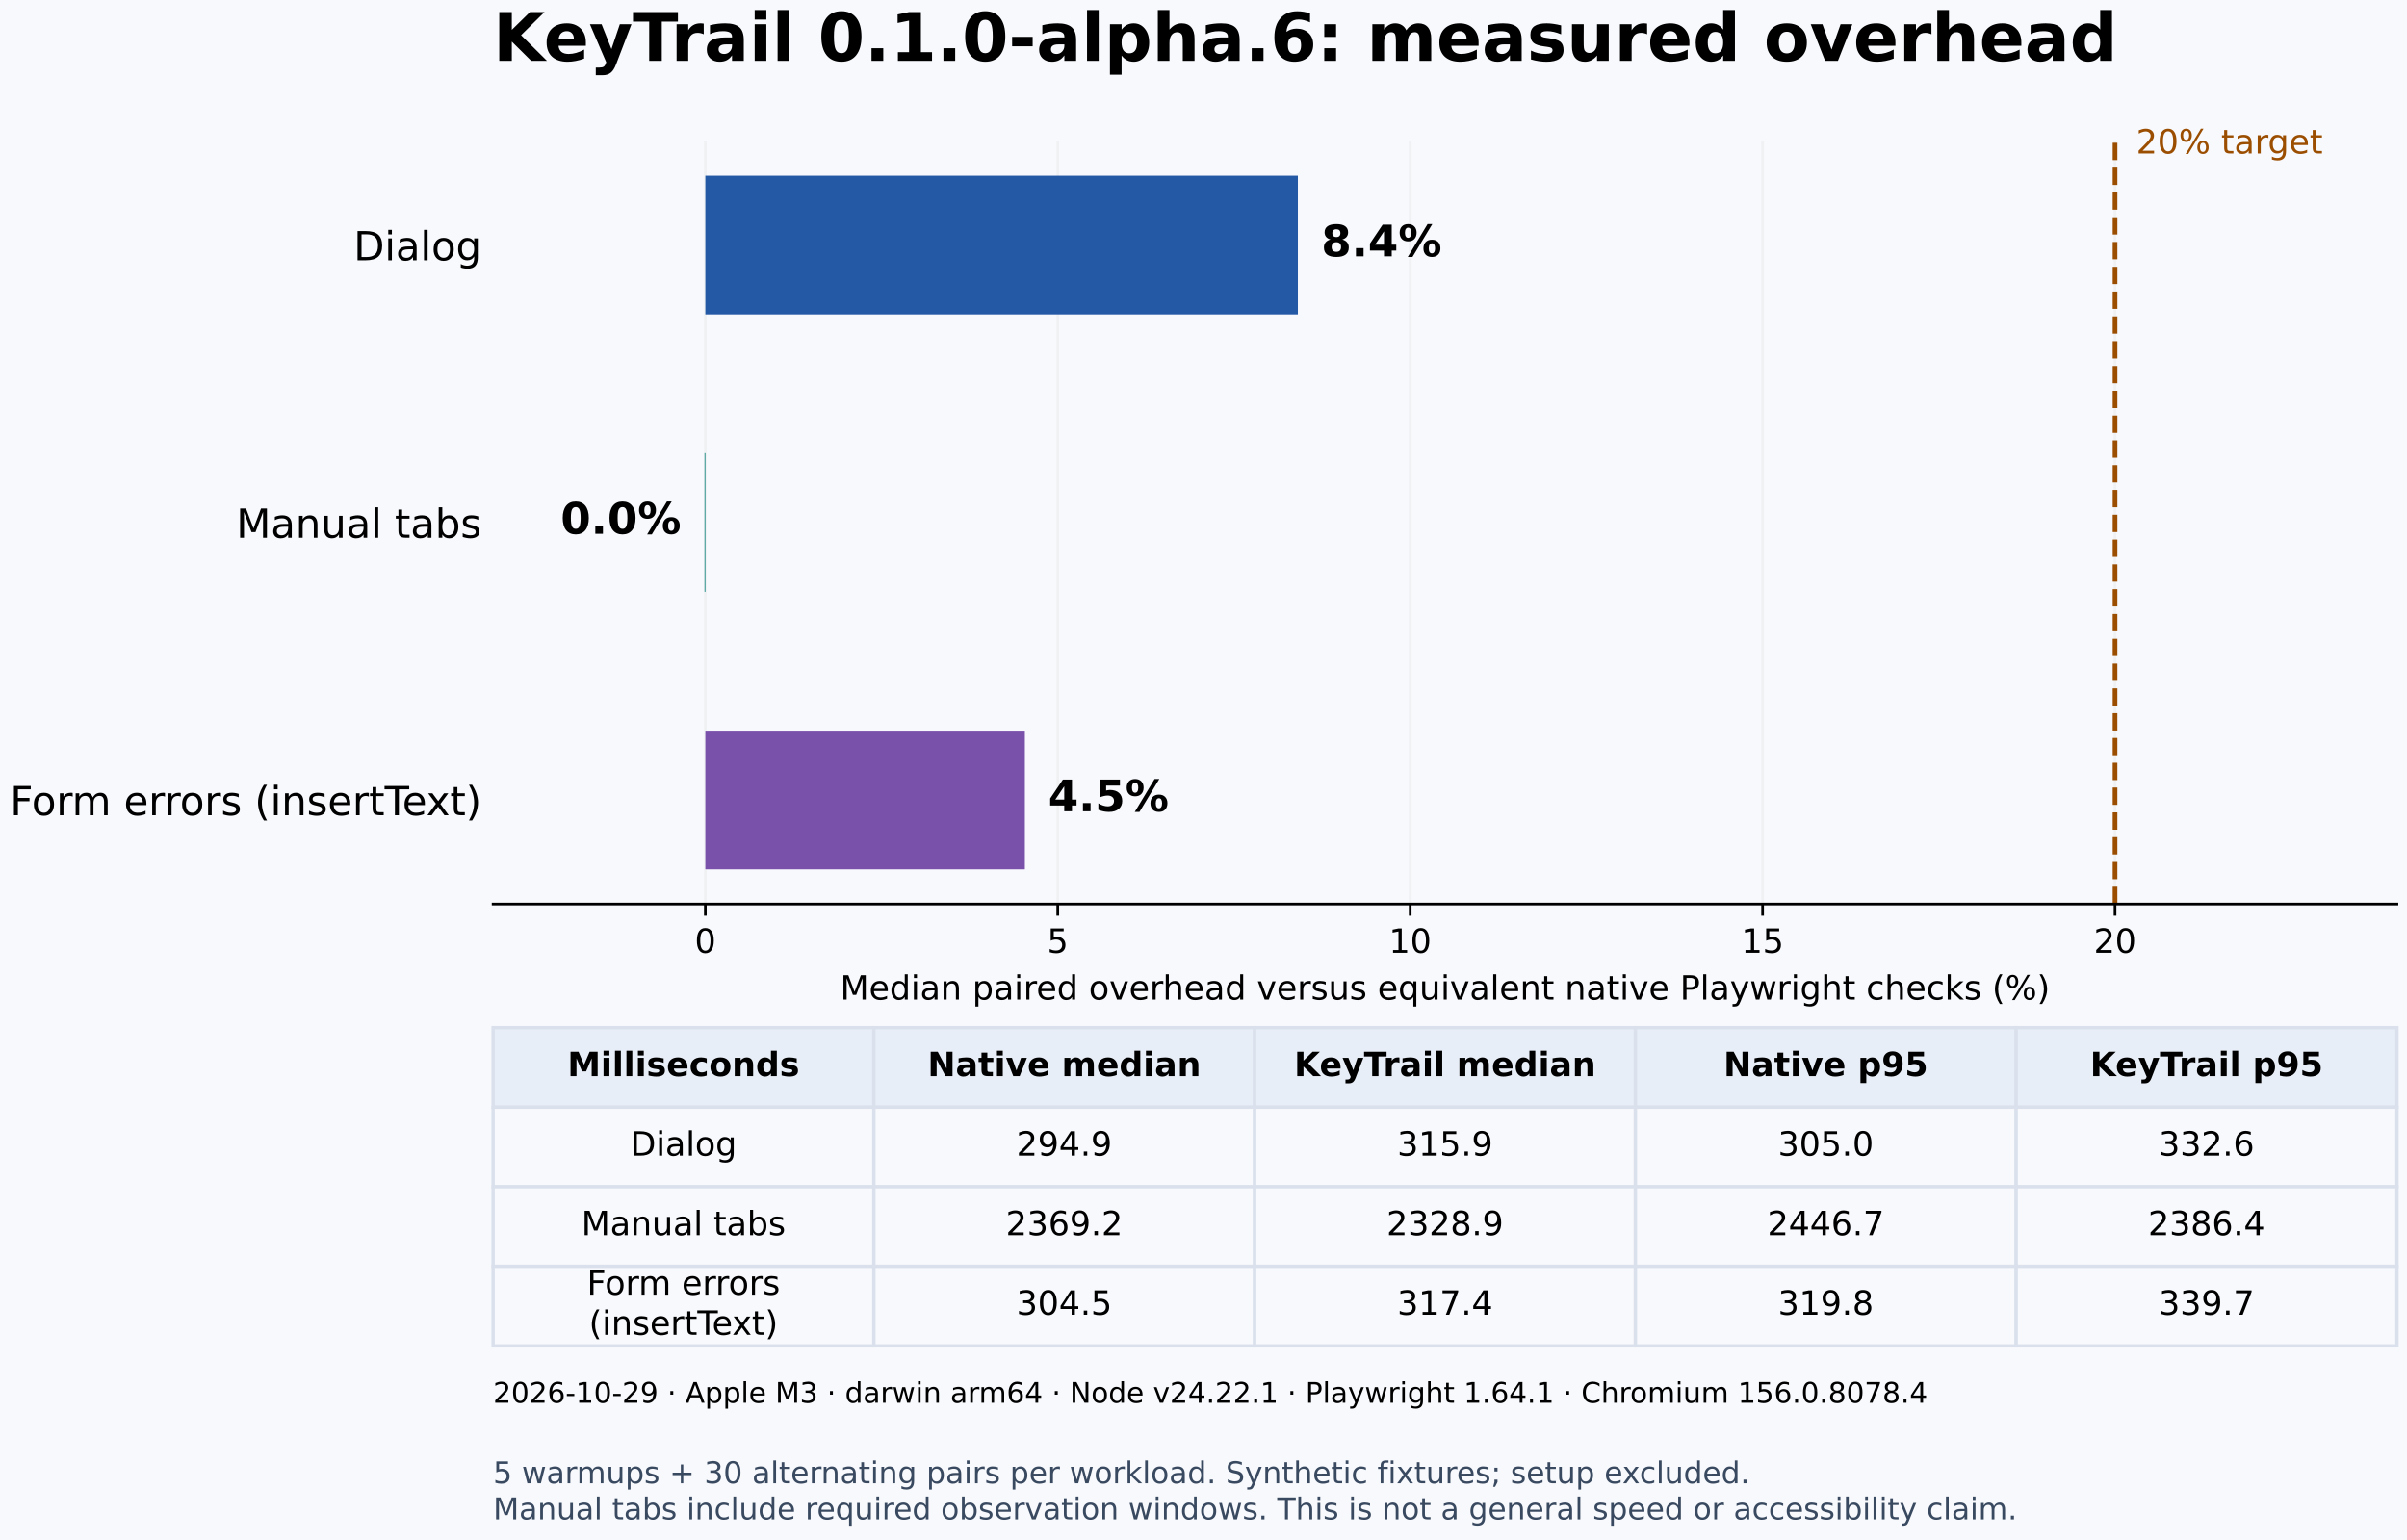
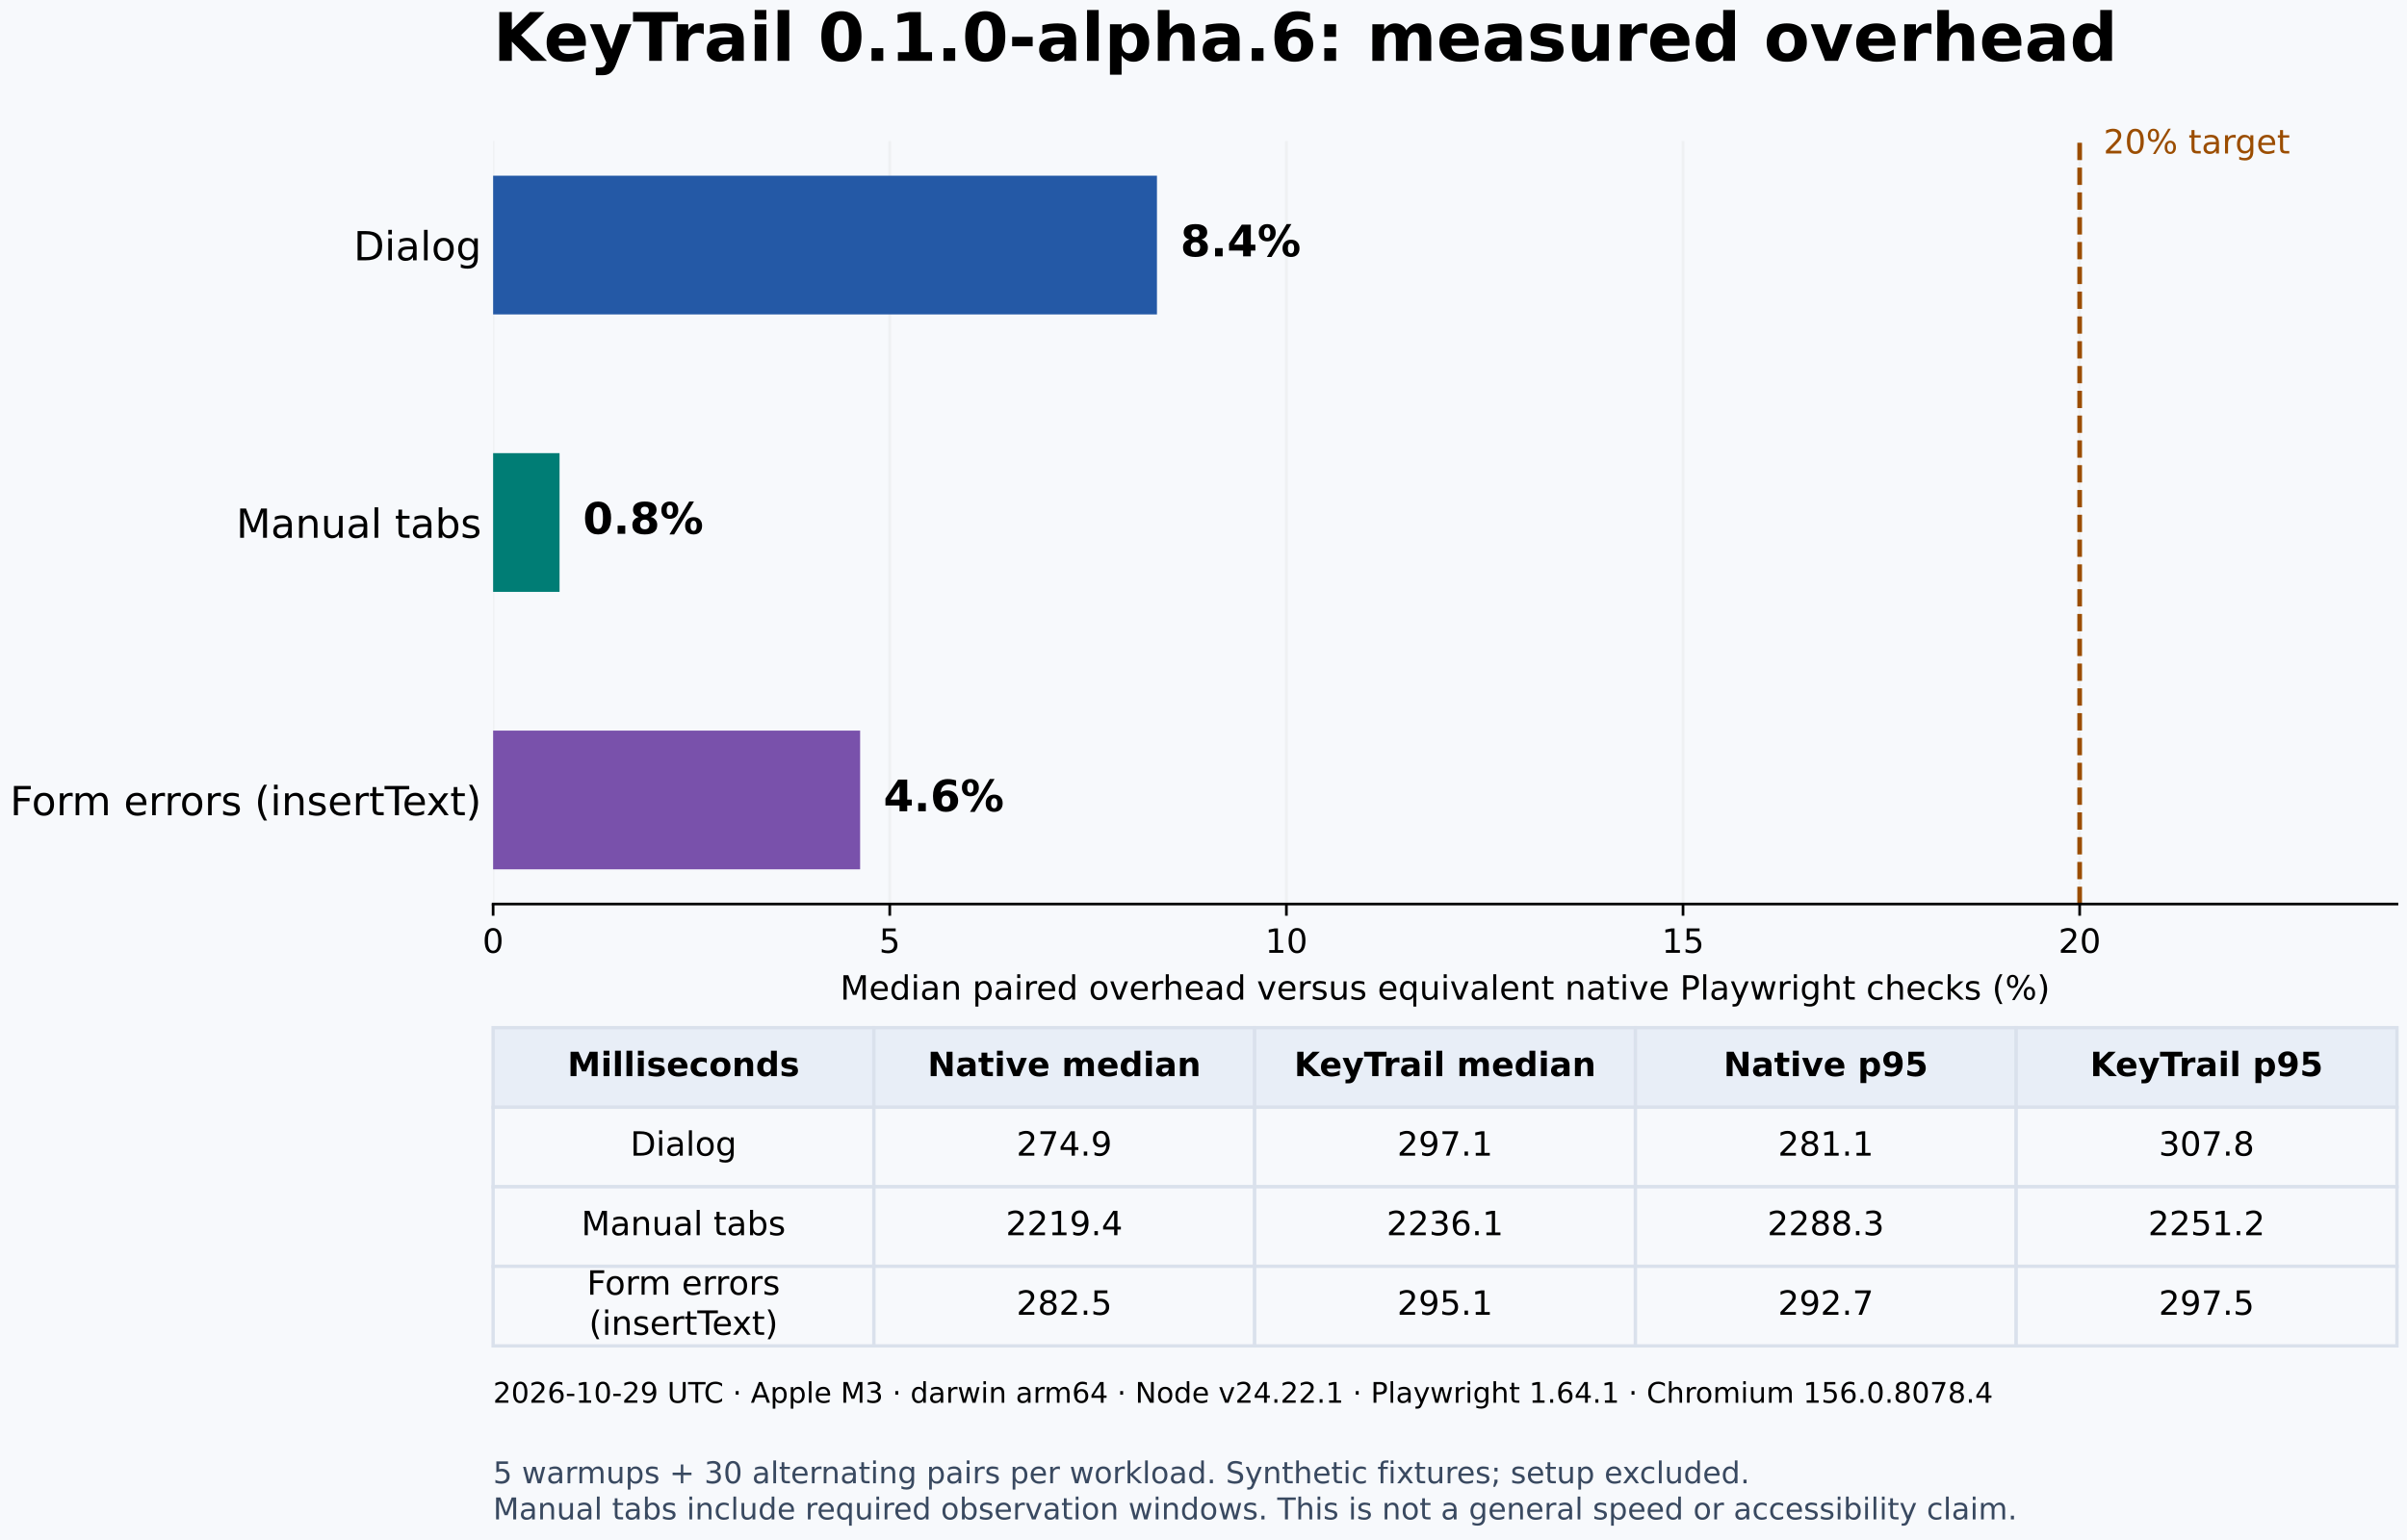
<svg xmlns="http://www.w3.org/2000/svg" xmlns:xlink="http://www.w3.org/1999/xlink" width="720pt" height="460.8pt" viewBox="0 0 720 460.8" version="1.1">
  <defs>
    <style type="text/css">*{stroke-linejoin: round; stroke-linecap: butt}</style>
  </defs>
  <g id="figure_1">
    <g id="patch_1">
      <path d="M 0 460.8 L 720 460.8 L 720 0 L 0 0 z " style="fill: #f7f9fc" />
    </g>
    <g id="axes_1">
      <g id="patch_2">
        <path d="M 147.506 270.507 L 717 270.507 L 717 42.197 L 147.506 42.197 z " style="fill: #f7f9fc" />
      </g>
      <g id="matplotlib.axis_1">
        <g id="xtick_1">
          <g id="line2d_1">
-             <path d="M 210.989 270.507 L 210.989 42.197 " clip-path="url(#pa4071528b1)" style="fill: none; stroke: #b0b0b0; stroke-opacity: 0.12; stroke-width: 0.8; stroke-linecap: square" />
+             <path d="M 147.506 270.507 L 147.506 42.197 " clip-path="url(#pa4071528b1)" style="fill: none; stroke: #b0b0b0; stroke-opacity: 0.12; stroke-width: 0.8; stroke-linecap: square" />
          </g>
          <g id="line2d_2">
            <defs>
              <path id="m447f4b12ef" d="M 0 0 L 0 3.5 " style="stroke: #000000; stroke-width: 0.8" />
            </defs>
            <g>
-               <use xlink:href="#m447f4b12ef" x="210.989" y="270.507" style="stroke: #000000; stroke-width: 0.8" />
+               <use xlink:href="#m447f4b12ef" x="147.506" y="270.507" style="stroke: #000000; stroke-width: 0.8" />
            </g>
          </g>
          <g id="text_1">
-             <text style="font-size: 10px; font-family: 'DejaVu Sans', 'Bitstream Vera Sans', 'Computer Modern Sans Serif', 'Lucida Grande', 'Verdana', 'Geneva', 'Lucid', 'Arial', 'Helvetica', 'Avant Garde', sans-serif; text-anchor: middle" x="210.989" y="285.104" transform="rotate(-0 210.9891 285.1044)">0</text>
+             <text style="font-size: 10px; font-family: 'DejaVu Sans', 'Bitstream Vera Sans', 'Computer Modern Sans Serif', 'Lucida Grande', 'Verdana', 'Geneva', 'Lucid', 'Arial', 'Helvetica', 'Avant Garde', sans-serif; text-anchor: middle" x="147.506" y="285.104" transform="rotate(-0 147.5059 285.1044)">0</text>
          </g>
        </g>
        <g id="xtick_2">
          <g id="line2d_3">
-             <path d="M 316.408 270.507 L 316.408 42.197 " clip-path="url(#pa4071528b1)" style="fill: none; stroke: #b0b0b0; stroke-opacity: 0.12; stroke-width: 0.8; stroke-linecap: square" />
+             <path d="M 266.15 270.507 L 266.15 42.197 " clip-path="url(#pa4071528b1)" style="fill: none; stroke: #b0b0b0; stroke-opacity: 0.12; stroke-width: 0.8; stroke-linecap: square" />
          </g>
          <g id="line2d_4">
            <g>
-               <use xlink:href="#m447f4b12ef" x="316.408" y="270.507" style="stroke: #000000; stroke-width: 0.8" />
+               <use xlink:href="#m447f4b12ef" x="266.15" y="270.507" style="stroke: #000000; stroke-width: 0.8" />
            </g>
          </g>
          <g id="text_2">
-             <text style="font-size: 10px; font-family: 'DejaVu Sans', 'Bitstream Vera Sans', 'Computer Modern Sans Serif', 'Lucida Grande', 'Verdana', 'Geneva', 'Lucid', 'Arial', 'Helvetica', 'Avant Garde', sans-serif; text-anchor: middle" x="316.408" y="285.104" transform="rotate(-0 316.408 285.1044)">5</text>
+             <text style="font-size: 10px; font-family: 'DejaVu Sans', 'Bitstream Vera Sans', 'Computer Modern Sans Serif', 'Lucida Grande', 'Verdana', 'Geneva', 'Lucid', 'Arial', 'Helvetica', 'Avant Garde', sans-serif; text-anchor: middle" x="266.15" y="285.104" transform="rotate(-0 266.1504 285.1044)">5</text>
          </g>
        </g>
        <g id="xtick_3">
          <g id="line2d_5">
-             <path d="M 421.827 270.507 L 421.827 42.197 " clip-path="url(#pa4071528b1)" style="fill: none; stroke: #b0b0b0; stroke-opacity: 0.12; stroke-width: 0.8; stroke-linecap: square" />
+             <path d="M 384.795 270.507 L 384.795 42.197 " clip-path="url(#pa4071528b1)" style="fill: none; stroke: #b0b0b0; stroke-opacity: 0.12; stroke-width: 0.8; stroke-linecap: square" />
          </g>
          <g id="line2d_6">
            <g>
-               <use xlink:href="#m447f4b12ef" x="421.827" y="270.507" style="stroke: #000000; stroke-width: 0.8" />
+               <use xlink:href="#m447f4b12ef" x="384.795" y="270.507" style="stroke: #000000; stroke-width: 0.8" />
            </g>
          </g>
          <g id="text_3">
-             <text style="font-size: 10px; font-family: 'DejaVu Sans', 'Bitstream Vera Sans', 'Computer Modern Sans Serif', 'Lucida Grande', 'Verdana', 'Geneva', 'Lucid', 'Arial', 'Helvetica', 'Avant Garde', sans-serif; text-anchor: middle" x="421.827" y="285.104" transform="rotate(-0 421.8269 285.1044)">10</text>
+             <text style="font-size: 10px; font-family: 'DejaVu Sans', 'Bitstream Vera Sans', 'Computer Modern Sans Serif', 'Lucida Grande', 'Verdana', 'Geneva', 'Lucid', 'Arial', 'Helvetica', 'Avant Garde', sans-serif; text-anchor: middle" x="384.795" y="285.104" transform="rotate(-0 384.795 285.1044)">10</text>
          </g>
        </g>
        <g id="xtick_4">
          <g id="line2d_7">
-             <path d="M 527.246 270.507 L 527.246 42.197 " clip-path="url(#pa4071528b1)" style="fill: none; stroke: #b0b0b0; stroke-opacity: 0.12; stroke-width: 0.8; stroke-linecap: square" />
+             <path d="M 503.44 270.507 L 503.44 42.197 " clip-path="url(#pa4071528b1)" style="fill: none; stroke: #b0b0b0; stroke-opacity: 0.12; stroke-width: 0.8; stroke-linecap: square" />
          </g>
          <g id="line2d_8">
            <g>
-               <use xlink:href="#m447f4b12ef" x="527.246" y="270.507" style="stroke: #000000; stroke-width: 0.8" />
+               <use xlink:href="#m447f4b12ef" x="503.44" y="270.507" style="stroke: #000000; stroke-width: 0.8" />
            </g>
          </g>
          <g id="text_4">
-             <text style="font-size: 10px; font-family: 'DejaVu Sans', 'Bitstream Vera Sans', 'Computer Modern Sans Serif', 'Lucida Grande', 'Verdana', 'Geneva', 'Lucid', 'Arial', 'Helvetica', 'Avant Garde', sans-serif; text-anchor: middle" x="527.246" y="285.104" transform="rotate(-0 527.2458 285.1044)">15</text>
+             <text style="font-size: 10px; font-family: 'DejaVu Sans', 'Bitstream Vera Sans', 'Computer Modern Sans Serif', 'Lucida Grande', 'Verdana', 'Geneva', 'Lucid', 'Arial', 'Helvetica', 'Avant Garde', sans-serif; text-anchor: middle" x="503.44" y="285.104" transform="rotate(-0 503.4395 285.1044)">15</text>
          </g>
        </g>
        <g id="xtick_5">
          <g id="line2d_9">
-             <path d="M 632.665 270.507 L 632.665 42.197 " clip-path="url(#pa4071528b1)" style="fill: none; stroke: #b0b0b0; stroke-opacity: 0.12; stroke-width: 0.8; stroke-linecap: square" />
+             <path d="M 622.084 270.507 L 622.084 42.197 " clip-path="url(#pa4071528b1)" style="fill: none; stroke: #b0b0b0; stroke-opacity: 0.12; stroke-width: 0.8; stroke-linecap: square" />
          </g>
          <g id="line2d_10">
            <g>
-               <use xlink:href="#m447f4b12ef" x="632.665" y="270.507" style="stroke: #000000; stroke-width: 0.8" />
+               <use xlink:href="#m447f4b12ef" x="622.084" y="270.507" style="stroke: #000000; stroke-width: 0.8" />
            </g>
          </g>
          <g id="text_5">
-             <text style="font-size: 10px; font-family: 'DejaVu Sans', 'Bitstream Vera Sans', 'Computer Modern Sans Serif', 'Lucida Grande', 'Verdana', 'Geneva', 'Lucid', 'Arial', 'Helvetica', 'Avant Garde', sans-serif; text-anchor: middle" x="632.665" y="285.104" transform="rotate(-0 632.6647 285.1044)">20</text>
+             <text style="font-size: 10px; font-family: 'DejaVu Sans', 'Bitstream Vera Sans', 'Computer Modern Sans Serif', 'Lucida Grande', 'Verdana', 'Geneva', 'Lucid', 'Arial', 'Helvetica', 'Avant Garde', sans-serif; text-anchor: middle" x="622.084" y="285.104" transform="rotate(-0 622.0841 285.1044)">20</text>
          </g>
        </g>
        <g id="text_6">
          <text style="font-size: 10px; font-family: 'DejaVu Sans', 'Bitstream Vera Sans', 'Computer Modern Sans Serif', 'Lucida Grande', 'Verdana', 'Geneva', 'Lucid', 'Arial', 'Helvetica', 'Avant Garde', sans-serif; text-anchor: middle" x="432.253" y="299.105" transform="rotate(-0 432.2528 299.1052)">Median paired overhead versus equivalent native Playwright checks (%)</text>
        </g>
      </g>
      <g id="matplotlib.axis_2">
        <g id="ytick_1">
          <g id="line2d_11" />
          <g id="text_7">
            <text style="font-size: 12px; font-family: 'DejaVu Sans', 'Bitstream Vera Sans', 'Computer Modern Sans Serif', 'Lucida Grande', 'Verdana', 'Geneva', 'Lucid', 'Arial', 'Helvetica', 'Avant Garde', sans-serif; text-anchor: end" x="144.006" y="77.889" transform="rotate(-0 144.0059 77.88931)">Dialog</text>
          </g>
        </g>
        <g id="ytick_2">
          <g id="line2d_12" />
          <g id="text_8">
            <text style="font-size: 12px; font-family: 'DejaVu Sans', 'Bitstream Vera Sans', 'Computer Modern Sans Serif', 'Lucida Grande', 'Verdana', 'Geneva', 'Lucid', 'Arial', 'Helvetica', 'Avant Garde', sans-serif; text-anchor: end" x="144.006" y="160.911" transform="rotate(-0 144.0059 160.911)">Manual tabs</text>
          </g>
        </g>
        <g id="ytick_3">
          <g id="line2d_13" />
          <g id="text_9">
            <text style="font-size: 12px; font-family: 'DejaVu Sans', 'Bitstream Vera Sans', 'Computer Modern Sans Serif', 'Lucida Grande', 'Verdana', 'Geneva', 'Lucid', 'Arial', 'Helvetica', 'Avant Garde', sans-serif; text-anchor: end" x="144.006" y="243.933" transform="rotate(-0 144.0059 243.9327)">Form errors (insertText)</text>
          </g>
        </g>
      </g>
      <g id="patch_3">
-         <path d="M 210.989 52.575 L 388.226 52.575 L 388.226 94.086 L 210.989 94.086 z " clip-path="url(#pa4071528b1)" style="fill: #2459a6" />
+         <path d="M 147.506 52.575 L 346.078 52.575 L 346.078 94.086 L 147.506 94.086 z " clip-path="url(#pa4071528b1)" style="fill: #2459a6" />
      </g>
      <g id="patch_4">
-         <path d="M 210.989 135.597 L 210.757 135.597 L 210.757 177.107 L 210.989 177.107 z " clip-path="url(#pa4071528b1)" style="fill: #007d75" />
+         <path d="M 147.506 135.597 L 167.376 135.597 L 167.376 177.107 L 147.506 177.107 z " clip-path="url(#pa4071528b1)" style="fill: #007d75" />
      </g>
      <g id="patch_5">
-         <path d="M 210.989 218.618 L 306.565 218.618 L 306.565 260.129 L 210.989 260.129 z " clip-path="url(#pa4071528b1)" style="fill: #7951ab" />
+         <path d="M 147.506 218.618 L 257.287 218.618 L 257.287 260.129 L 147.506 260.129 z " clip-path="url(#pa4071528b1)" style="fill: #7951ab" />
      </g>
      <g id="line2d_14">
-         <path d="M 632.665 270.507 L 632.665 42.197 " clip-path="url(#pa4071528b1)" style="fill: none; stroke-dasharray: 5.18,2.24; stroke-dashoffset: 0; stroke: #9b4d00; stroke-width: 1.4" />
+         <path d="M 622.084 270.507 L 622.084 42.197 " clip-path="url(#pa4071528b1)" style="fill: none; stroke-dasharray: 5.18,2.24; stroke-dashoffset: 0; stroke: #9b4d00; stroke-width: 1.4" />
      </g>
      <g id="patch_6">
        <path d="M 147.506 270.507 L 717 270.507 " style="fill: none; stroke: #000000; stroke-width: 0.8; stroke-linejoin: miter; stroke-linecap: square" />
      </g>
      <g id="text_10">
-         <text style="font-size: 10px; font-family: 'DejaVu Sans', 'Bitstream Vera Sans', 'Computer Modern Sans Serif', 'Lucida Grande', 'Verdana', 'Geneva', 'Lucid', 'Arial', 'Helvetica', 'Avant Garde', sans-serif; text-anchor: start; fill: #9b4d00" x="638.99" y="45.933" transform="rotate(-0 638.9898 45.93309)">20% target</text>
+         <text style="font-size: 10px; font-family: 'DejaVu Sans', 'Bitstream Vera Sans', 'Computer Modern Sans Serif', 'Lucida Grande', 'Verdana', 'Geneva', 'Lucid', 'Arial', 'Helvetica', 'Avant Garde', sans-serif; text-anchor: start; fill: #9b4d00" x="629.203" y="45.933" transform="rotate(-0 629.2028 45.93309)">20% target</text>
      </g>
      <g id="text_11">
-         <text style="font-weight: 700; font-size: 13px; font-family: 'DejaVu Sans', 'Bitstream Vera Sans', 'Computer Modern Sans Serif', 'Lucida Grande', 'Verdana', 'Geneva', 'Lucid', 'Arial', 'Helvetica', 'Avant Garde', sans-serif; text-anchor: start" x="395.226" y="76.707" transform="rotate(-0 395.2256 76.7072)">8.4%</text>
+         <text style="font-weight: 700; font-size: 13px; font-family: 'DejaVu Sans', 'Bitstream Vera Sans', 'Computer Modern Sans Serif', 'Lucida Grande', 'Verdana', 'Geneva', 'Lucid', 'Arial', 'Helvetica', 'Avant Garde', sans-serif; text-anchor: start" x="353.078" y="76.707" transform="rotate(-0 353.0784 76.7072)">8.4%</text>
      </g>
      <g id="text_12">
-         <text style="font-weight: 700; font-size: 13px; font-family: 'DejaVu Sans', 'Bitstream Vera Sans', 'Computer Modern Sans Serif', 'Lucida Grande', 'Verdana', 'Geneva', 'Lucid', 'Arial', 'Helvetica', 'Avant Garde', sans-serif; text-anchor: end" x="203.757" y="159.729" transform="rotate(-0 203.7572 159.7289)">0.0%</text>
+         <text style="font-weight: 700; font-size: 13px; font-family: 'DejaVu Sans', 'Bitstream Vera Sans', 'Computer Modern Sans Serif', 'Lucida Grande', 'Verdana', 'Geneva', 'Lucid', 'Arial', 'Helvetica', 'Avant Garde', sans-serif; text-anchor: start" x="174.376" y="159.729" transform="rotate(-0 174.3764 159.7289)">0.8%</text>
      </g>
      <g id="text_13">
-         <text style="font-weight: 700; font-size: 13px; font-family: 'DejaVu Sans', 'Bitstream Vera Sans', 'Computer Modern Sans Serif', 'Lucida Grande', 'Verdana', 'Geneva', 'Lucid', 'Arial', 'Helvetica', 'Avant Garde', sans-serif; text-anchor: start" x="313.565" y="242.751" transform="rotate(-0 313.5654 242.7506)">4.5%</text>
+         <text style="font-weight: 700; font-size: 13px; font-family: 'DejaVu Sans', 'Bitstream Vera Sans', 'Computer Modern Sans Serif', 'Lucida Grande', 'Verdana', 'Geneva', 'Lucid', 'Arial', 'Helvetica', 'Avant Garde', sans-serif; text-anchor: start" x="264.287" y="242.751" transform="rotate(-0 264.2866 242.7506)">4.6%</text>
      </g>
      <g id="text_14">
        <text style="font-weight: 700; font-size: 20px; font-family: 'DejaVu Sans', 'Bitstream Vera Sans', 'Computer Modern Sans Serif', 'Lucida Grande', 'Verdana', 'Geneva', 'Lucid', 'Arial', 'Helvetica', 'Avant Garde', sans-serif; text-anchor: start" x="147.506" y="18.197" transform="rotate(-0 147.5059 18.19712)">KeyTrail 0.1.0-alpha.6: measured overhead</text>
      </g>
    </g>
    <g id="axes_2">
      <g id="table_1">
        <g id="patch_7">
          <path d="M 147.506 331.3 L 261.405 331.3 L 261.405 307.497 L 147.506 307.497 z " style="fill: #e8eef7; stroke: #dae1ec; stroke-linejoin: miter" />
        </g>
        <g id="text_15">
          <text style="font-weight: 700; font-size: 10px; font-family: 'DejaVu Sans', 'Bitstream Vera Sans', 'Computer Modern Sans Serif', 'Lucida Grande', 'Verdana', 'Geneva', 'Lucid', 'Arial', 'Helvetica', 'Avant Garde', sans-serif; text-anchor: middle" x="204.455" y="321.997" transform="rotate(-0 204.4553 321.9969)">Milliseconds</text>
        </g>
        <g id="patch_8">
          <path d="M 261.405 331.3 L 375.303 331.3 L 375.303 307.497 L 261.405 307.497 z " style="fill: #e8eef7; stroke: #dae1ec; stroke-linejoin: miter" />
        </g>
        <g id="text_16">
          <text style="font-weight: 700; font-size: 10px; font-family: 'DejaVu Sans', 'Bitstream Vera Sans', 'Computer Modern Sans Serif', 'Lucida Grande', 'Verdana', 'Geneva', 'Lucid', 'Arial', 'Helvetica', 'Avant Garde', sans-serif; text-anchor: middle" x="318.354" y="321.997" transform="rotate(-0 318.354 321.9969)">Native median</text>
        </g>
        <g id="patch_9">
          <path d="M 375.303 331.3 L 489.202 331.3 L 489.202 307.497 L 375.303 307.497 z " style="fill: #e8eef7; stroke: #dae1ec; stroke-linejoin: miter" />
        </g>
        <g id="text_17">
          <text style="font-weight: 700; font-size: 10px; font-family: 'DejaVu Sans', 'Bitstream Vera Sans', 'Computer Modern Sans Serif', 'Lucida Grande', 'Verdana', 'Geneva', 'Lucid', 'Arial', 'Helvetica', 'Avant Garde', sans-serif; text-anchor: middle" x="432.253" y="321.997" transform="rotate(-0 432.2528 321.9969)">KeyTrail median</text>
        </g>
        <g id="patch_10">
          <path d="M 489.202 331.3 L 603.101 331.3 L 603.101 307.497 L 489.202 307.497 z " style="fill: #e8eef7; stroke: #dae1ec; stroke-linejoin: miter" />
        </g>
        <g id="text_18">
          <text style="font-weight: 700; font-size: 10px; font-family: 'DejaVu Sans', 'Bitstream Vera Sans', 'Computer Modern Sans Serif', 'Lucida Grande', 'Verdana', 'Geneva', 'Lucid', 'Arial', 'Helvetica', 'Avant Garde', sans-serif; text-anchor: middle" x="546.152" y="321.997" transform="rotate(-0 546.1516 321.9969)">Native p95</text>
        </g>
        <g id="patch_11">
          <path d="M 603.101 331.3 L 717 331.3 L 717 307.497 L 603.101 307.497 z " style="fill: #e8eef7; stroke: #dae1ec; stroke-linejoin: miter" />
        </g>
        <g id="text_19">
          <text style="font-weight: 700; font-size: 10px; font-family: 'DejaVu Sans', 'Bitstream Vera Sans', 'Computer Modern Sans Serif', 'Lucida Grande', 'Verdana', 'Geneva', 'Lucid', 'Arial', 'Helvetica', 'Avant Garde', sans-serif; text-anchor: middle" x="660.05" y="321.997" transform="rotate(-0 660.0504 321.9969)">KeyTrail p95</text>
        </g>
        <g id="patch_12">
          <path d="M 147.506 355.103 L 261.405 355.103 L 261.405 331.3 L 147.506 331.3 z " style="fill: #f7f9fc; stroke: #dae1ec; stroke-linejoin: miter" />
        </g>
        <g id="text_20">
          <text style="font-size: 10px; font-family: 'DejaVu Sans', 'Bitstream Vera Sans', 'Computer Modern Sans Serif', 'Lucida Grande', 'Verdana', 'Geneva', 'Lucid', 'Arial', 'Helvetica', 'Avant Garde', sans-serif; text-anchor: middle" x="204.455" y="345.8" transform="rotate(-0 204.4553 345.7998)">Dialog</text>
        </g>
        <g id="patch_13">
          <path d="M 261.405 355.103 L 375.303 355.103 L 375.303 331.3 L 261.405 331.3 z " style="fill: #f7f9fc; stroke: #dae1ec; stroke-linejoin: miter" />
        </g>
        <g id="text_21">
-           <text style="font-size: 10px; font-family: 'DejaVu Sans', 'Bitstream Vera Sans', 'Computer Modern Sans Serif', 'Lucida Grande', 'Verdana', 'Geneva', 'Lucid', 'Arial', 'Helvetica', 'Avant Garde', sans-serif; text-anchor: middle" x="318.354" y="345.799" transform="rotate(-0 318.354 345.7994)">294.9</text>
+           <text style="font-size: 10px; font-family: 'DejaVu Sans', 'Bitstream Vera Sans', 'Computer Modern Sans Serif', 'Lucida Grande', 'Verdana', 'Geneva', 'Lucid', 'Arial', 'Helvetica', 'Avant Garde', sans-serif; text-anchor: middle" x="318.354" y="345.799" transform="rotate(-0 318.354 345.7994)">274.9</text>
        </g>
        <g id="patch_14">
          <path d="M 375.303 355.103 L 489.202 355.103 L 489.202 331.3 L 375.303 331.3 z " style="fill: #f7f9fc; stroke: #dae1ec; stroke-linejoin: miter" />
        </g>
        <g id="text_22">
-           <text style="font-size: 10px; font-family: 'DejaVu Sans', 'Bitstream Vera Sans', 'Computer Modern Sans Serif', 'Lucida Grande', 'Verdana', 'Geneva', 'Lucid', 'Arial', 'Helvetica', 'Avant Garde', sans-serif; text-anchor: middle" x="432.253" y="345.799" transform="rotate(-0 432.2528 345.7994)">315.9</text>
+           <text style="font-size: 10px; font-family: 'DejaVu Sans', 'Bitstream Vera Sans', 'Computer Modern Sans Serif', 'Lucida Grande', 'Verdana', 'Geneva', 'Lucid', 'Arial', 'Helvetica', 'Avant Garde', sans-serif; text-anchor: middle" x="432.253" y="345.799" transform="rotate(-0 432.2528 345.7994)">297.1</text>
        </g>
        <g id="patch_15">
          <path d="M 489.202 355.103 L 603.101 355.103 L 603.101 331.3 L 489.202 331.3 z " style="fill: #f7f9fc; stroke: #dae1ec; stroke-linejoin: miter" />
        </g>
        <g id="text_23">
-           <text style="font-size: 10px; font-family: 'DejaVu Sans', 'Bitstream Vera Sans', 'Computer Modern Sans Serif', 'Lucida Grande', 'Verdana', 'Geneva', 'Lucid', 'Arial', 'Helvetica', 'Avant Garde', sans-serif; text-anchor: middle" x="546.152" y="345.799" transform="rotate(-0 546.1516 345.7994)">305.0</text>
+           <text style="font-size: 10px; font-family: 'DejaVu Sans', 'Bitstream Vera Sans', 'Computer Modern Sans Serif', 'Lucida Grande', 'Verdana', 'Geneva', 'Lucid', 'Arial', 'Helvetica', 'Avant Garde', sans-serif; text-anchor: middle" x="546.152" y="345.799" transform="rotate(-0 546.1516 345.7994)">281.1</text>
        </g>
        <g id="patch_16">
          <path d="M 603.101 355.103 L 717 355.103 L 717 331.3 L 603.101 331.3 z " style="fill: #f7f9fc; stroke: #dae1ec; stroke-linejoin: miter" />
        </g>
        <g id="text_24">
-           <text style="font-size: 10px; font-family: 'DejaVu Sans', 'Bitstream Vera Sans', 'Computer Modern Sans Serif', 'Lucida Grande', 'Verdana', 'Geneva', 'Lucid', 'Arial', 'Helvetica', 'Avant Garde', sans-serif; text-anchor: middle" x="660.05" y="345.799" transform="rotate(-0 660.0504 345.7994)">332.6</text>
+           <text style="font-size: 10px; font-family: 'DejaVu Sans', 'Bitstream Vera Sans', 'Computer Modern Sans Serif', 'Lucida Grande', 'Verdana', 'Geneva', 'Lucid', 'Arial', 'Helvetica', 'Avant Garde', sans-serif; text-anchor: middle" x="660.05" y="345.799" transform="rotate(-0 660.0504 345.7994)">307.8</text>
        </g>
        <g id="patch_17">
          <path d="M 147.506 378.906 L 261.405 378.906 L 261.405 355.103 L 147.506 355.103 z " style="fill: #f7f9fc; stroke: #dae1ec; stroke-linejoin: miter" />
        </g>
        <g id="text_25">
          <text style="font-size: 10px; font-family: 'DejaVu Sans', 'Bitstream Vera Sans', 'Computer Modern Sans Serif', 'Lucida Grande', 'Verdana', 'Geneva', 'Lucid', 'Arial', 'Helvetica', 'Avant Garde', sans-serif; text-anchor: middle" x="204.455" y="369.603" transform="rotate(-0 204.4553 369.6026)">Manual tabs</text>
        </g>
        <g id="patch_18">
          <path d="M 261.405 378.906 L 375.303 378.906 L 375.303 355.103 L 261.405 355.103 z " style="fill: #f7f9fc; stroke: #dae1ec; stroke-linejoin: miter" />
        </g>
        <g id="text_26">
-           <text style="font-size: 10px; font-family: 'DejaVu Sans', 'Bitstream Vera Sans', 'Computer Modern Sans Serif', 'Lucida Grande', 'Verdana', 'Geneva', 'Lucid', 'Arial', 'Helvetica', 'Avant Garde', sans-serif; text-anchor: middle" x="318.354" y="369.602" transform="rotate(-0 318.354 369.6022)">2369.2</text>
+           <text style="font-size: 10px; font-family: 'DejaVu Sans', 'Bitstream Vera Sans', 'Computer Modern Sans Serif', 'Lucida Grande', 'Verdana', 'Geneva', 'Lucid', 'Arial', 'Helvetica', 'Avant Garde', sans-serif; text-anchor: middle" x="318.354" y="369.602" transform="rotate(-0 318.354 369.6022)">2219.4</text>
        </g>
        <g id="patch_19">
          <path d="M 375.303 378.906 L 489.202 378.906 L 489.202 355.103 L 375.303 355.103 z " style="fill: #f7f9fc; stroke: #dae1ec; stroke-linejoin: miter" />
        </g>
        <g id="text_27">
-           <text style="font-size: 10px; font-family: 'DejaVu Sans', 'Bitstream Vera Sans', 'Computer Modern Sans Serif', 'Lucida Grande', 'Verdana', 'Geneva', 'Lucid', 'Arial', 'Helvetica', 'Avant Garde', sans-serif; text-anchor: middle" x="432.253" y="369.602" transform="rotate(-0 432.2528 369.6022)">2328.9</text>
+           <text style="font-size: 10px; font-family: 'DejaVu Sans', 'Bitstream Vera Sans', 'Computer Modern Sans Serif', 'Lucida Grande', 'Verdana', 'Geneva', 'Lucid', 'Arial', 'Helvetica', 'Avant Garde', sans-serif; text-anchor: middle" x="432.253" y="369.602" transform="rotate(-0 432.2528 369.6022)">2236.1</text>
        </g>
        <g id="patch_20">
          <path d="M 489.202 378.906 L 603.101 378.906 L 603.101 355.103 L 489.202 355.103 z " style="fill: #f7f9fc; stroke: #dae1ec; stroke-linejoin: miter" />
        </g>
        <g id="text_28">
-           <text style="font-size: 10px; font-family: 'DejaVu Sans', 'Bitstream Vera Sans', 'Computer Modern Sans Serif', 'Lucida Grande', 'Verdana', 'Geneva', 'Lucid', 'Arial', 'Helvetica', 'Avant Garde', sans-serif; text-anchor: middle" x="546.152" y="369.602" transform="rotate(-0 546.1516 369.6022)">2446.7</text>
+           <text style="font-size: 10px; font-family: 'DejaVu Sans', 'Bitstream Vera Sans', 'Computer Modern Sans Serif', 'Lucida Grande', 'Verdana', 'Geneva', 'Lucid', 'Arial', 'Helvetica', 'Avant Garde', sans-serif; text-anchor: middle" x="546.152" y="369.602" transform="rotate(-0 546.1516 369.6022)">2288.3</text>
        </g>
        <g id="patch_21">
          <path d="M 603.101 378.906 L 717 378.906 L 717 355.103 L 603.101 355.103 z " style="fill: #f7f9fc; stroke: #dae1ec; stroke-linejoin: miter" />
        </g>
        <g id="text_29">
-           <text style="font-size: 10px; font-family: 'DejaVu Sans', 'Bitstream Vera Sans', 'Computer Modern Sans Serif', 'Lucida Grande', 'Verdana', 'Geneva', 'Lucid', 'Arial', 'Helvetica', 'Avant Garde', sans-serif; text-anchor: middle" x="660.05" y="369.602" transform="rotate(-0 660.0504 369.6022)">2386.4</text>
+           <text style="font-size: 10px; font-family: 'DejaVu Sans', 'Bitstream Vera Sans', 'Computer Modern Sans Serif', 'Lucida Grande', 'Verdana', 'Geneva', 'Lucid', 'Arial', 'Helvetica', 'Avant Garde', sans-serif; text-anchor: middle" x="660.05" y="369.602" transform="rotate(-0 660.0504 369.6022)">2251.2</text>
        </g>
        <g id="patch_22">
          <path d="M 147.506 402.709 L 261.405 402.709 L 261.405 378.906 L 147.506 378.906 z " style="fill: #f7f9fc; stroke: #dae1ec; stroke-linejoin: miter" />
        </g>
        <g id="text_30">
          <text style="font-size: 10px; font-family: 'DejaVu Sans', 'Bitstream Vera Sans', 'Computer Modern Sans Serif', 'Lucida Grande', 'Verdana', 'Geneva', 'Lucid', 'Arial', 'Helvetica', 'Avant Garde', sans-serif" transform="translate(175.5615 387.4037)">Form errors</text>
          <text style="font-size: 10px; font-family: 'DejaVu Sans', 'Bitstream Vera Sans', 'Computer Modern Sans Serif', 'Lucida Grande', 'Verdana', 'Geneva', 'Lucid', 'Arial', 'Helvetica', 'Avant Garde', sans-serif" transform="translate(176.1857 399.4065)">(insertText)</text>
        </g>
        <g id="patch_23">
          <path d="M 261.405 402.709 L 375.303 402.709 L 375.303 378.906 L 261.405 378.906 z " style="fill: #f7f9fc; stroke: #dae1ec; stroke-linejoin: miter" />
        </g>
        <g id="text_31">
-           <text style="font-size: 10px; font-family: 'DejaVu Sans', 'Bitstream Vera Sans', 'Computer Modern Sans Serif', 'Lucida Grande', 'Verdana', 'Geneva', 'Lucid', 'Arial', 'Helvetica', 'Avant Garde', sans-serif; text-anchor: middle" x="318.354" y="393.405" transform="rotate(-0 318.354 393.4051)">304.5</text>
+           <text style="font-size: 10px; font-family: 'DejaVu Sans', 'Bitstream Vera Sans', 'Computer Modern Sans Serif', 'Lucida Grande', 'Verdana', 'Geneva', 'Lucid', 'Arial', 'Helvetica', 'Avant Garde', sans-serif; text-anchor: middle" x="318.354" y="393.405" transform="rotate(-0 318.354 393.4051)">282.5</text>
        </g>
        <g id="patch_24">
          <path d="M 375.303 402.709 L 489.202 402.709 L 489.202 378.906 L 375.303 378.906 z " style="fill: #f7f9fc; stroke: #dae1ec; stroke-linejoin: miter" />
        </g>
        <g id="text_32">
-           <text style="font-size: 10px; font-family: 'DejaVu Sans', 'Bitstream Vera Sans', 'Computer Modern Sans Serif', 'Lucida Grande', 'Verdana', 'Geneva', 'Lucid', 'Arial', 'Helvetica', 'Avant Garde', sans-serif; text-anchor: middle" x="432.253" y="393.405" transform="rotate(-0 432.2528 393.4051)">317.4</text>
+           <text style="font-size: 10px; font-family: 'DejaVu Sans', 'Bitstream Vera Sans', 'Computer Modern Sans Serif', 'Lucida Grande', 'Verdana', 'Geneva', 'Lucid', 'Arial', 'Helvetica', 'Avant Garde', sans-serif; text-anchor: middle" x="432.253" y="393.405" transform="rotate(-0 432.2528 393.4051)">295.1</text>
        </g>
        <g id="patch_25">
          <path d="M 489.202 402.709 L 603.101 402.709 L 603.101 378.906 L 489.202 378.906 z " style="fill: #f7f9fc; stroke: #dae1ec; stroke-linejoin: miter" />
        </g>
        <g id="text_33">
-           <text style="font-size: 10px; font-family: 'DejaVu Sans', 'Bitstream Vera Sans', 'Computer Modern Sans Serif', 'Lucida Grande', 'Verdana', 'Geneva', 'Lucid', 'Arial', 'Helvetica', 'Avant Garde', sans-serif; text-anchor: middle" x="546.152" y="393.405" transform="rotate(-0 546.1516 393.4051)">319.8</text>
+           <text style="font-size: 10px; font-family: 'DejaVu Sans', 'Bitstream Vera Sans', 'Computer Modern Sans Serif', 'Lucida Grande', 'Verdana', 'Geneva', 'Lucid', 'Arial', 'Helvetica', 'Avant Garde', sans-serif; text-anchor: middle" x="546.152" y="393.405" transform="rotate(-0 546.1516 393.4051)">292.7</text>
        </g>
        <g id="patch_26">
          <path d="M 603.101 402.709 L 717 402.709 L 717 378.906 L 603.101 378.906 z " style="fill: #f7f9fc; stroke: #dae1ec; stroke-linejoin: miter" />
        </g>
        <g id="text_34">
-           <text style="font-size: 10px; font-family: 'DejaVu Sans', 'Bitstream Vera Sans', 'Computer Modern Sans Serif', 'Lucida Grande', 'Verdana', 'Geneva', 'Lucid', 'Arial', 'Helvetica', 'Avant Garde', sans-serif; text-anchor: middle" x="660.05" y="393.405" transform="rotate(-0 660.0504 393.4051)">339.7</text>
+           <text style="font-size: 10px; font-family: 'DejaVu Sans', 'Bitstream Vera Sans', 'Computer Modern Sans Serif', 'Lucida Grande', 'Verdana', 'Geneva', 'Lucid', 'Arial', 'Helvetica', 'Avant Garde', sans-serif; text-anchor: middle" x="660.05" y="393.405" transform="rotate(-0 660.0504 393.4051)">297.5</text>
        </g>
      </g>
    </g>
    <g id="axes_3">
      <g id="text_35">
-         <text style="font-size: 8.5px; font-family: 'DejaVu Sans', 'Bitstream Vera Sans', 'Computer Modern Sans Serif', 'Lucida Grande', 'Verdana', 'Geneva', 'Lucid', 'Arial', 'Helvetica', 'Avant Garde', sans-serif; text-anchor: start" x="147.506" y="419.724" transform="rotate(-0 147.5059 419.7237)">2026-10-29 · Apple M3 · darwin arm64 · Node v24.22.1 · Playwright 1.64.1 · Chromium 156.0.8078.4</text>
+         <text style="font-size: 8.5px; font-family: 'DejaVu Sans', 'Bitstream Vera Sans', 'Computer Modern Sans Serif', 'Lucida Grande', 'Verdana', 'Geneva', 'Lucid', 'Arial', 'Helvetica', 'Avant Garde', sans-serif; text-anchor: start" x="147.506" y="419.724" transform="rotate(-0 147.5059 419.7237)">2026-10-29 UTC · Apple M3 · darwin arm64 · Node v24.22.1 · Playwright 1.64.1 · Chromium 156.0.8078.4</text>
      </g>
      <g id="text_36">
        <text style="font-size: 9px; font-family: 'DejaVu Sans', 'Bitstream Vera Sans', 'Computer Modern Sans Serif', 'Lucida Grande', 'Verdana', 'Geneva', 'Lucid', 'Arial', 'Helvetica', 'Avant Garde', sans-serif; fill: #394960" transform="translate(147.5059 443.8354)">5 warmups + 30 alternating pairs per workload. Synthetic fixtures; setup excluded.</text>
        <text style="font-size: 9px; font-family: 'DejaVu Sans', 'Bitstream Vera Sans', 'Computer Modern Sans Serif', 'Lucida Grande', 'Verdana', 'Geneva', 'Lucid', 'Arial', 'Helvetica', 'Avant Garde', sans-serif; fill: #394960" transform="translate(147.5059 454.6379)">Manual tabs include required observation windows. This is not a general speed or accessibility claim.</text>
      </g>
    </g>
  </g>
  <defs>
    <clipPath id="pa4071528b1">
      <rect x="147.506" y="42.197" width="569.494" height="228.31" />
    </clipPath>
  </defs>
</svg>
